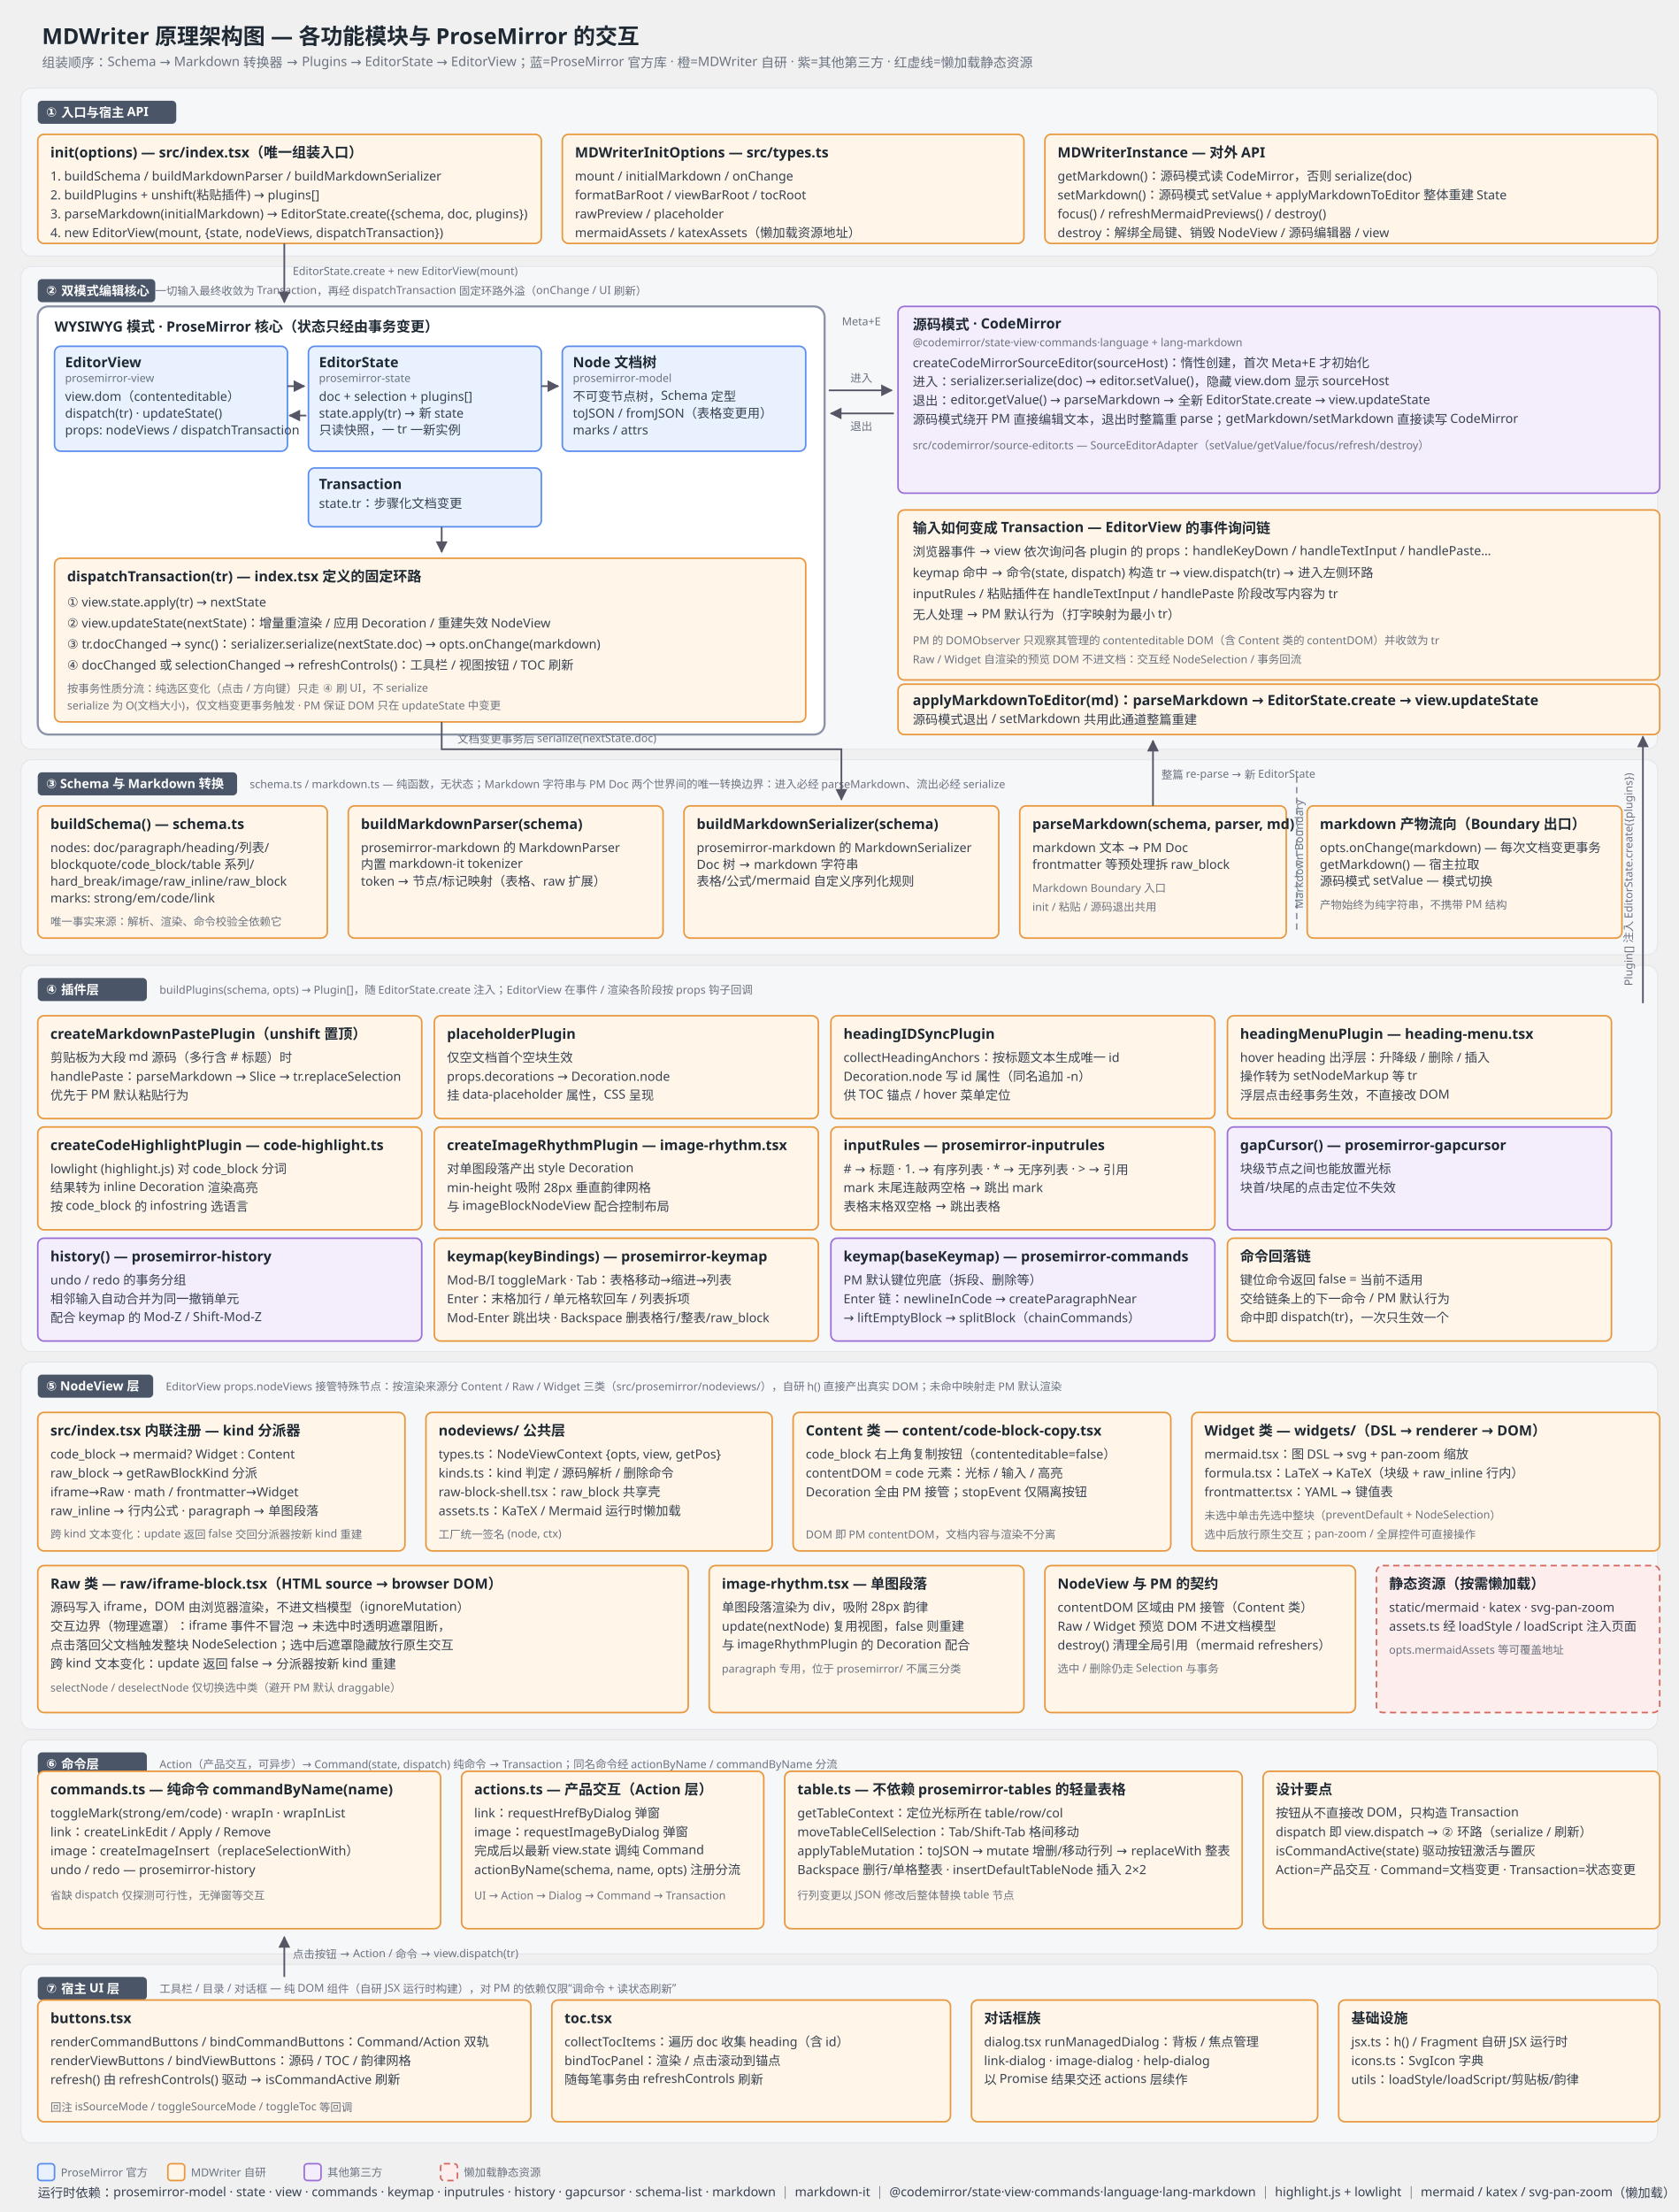
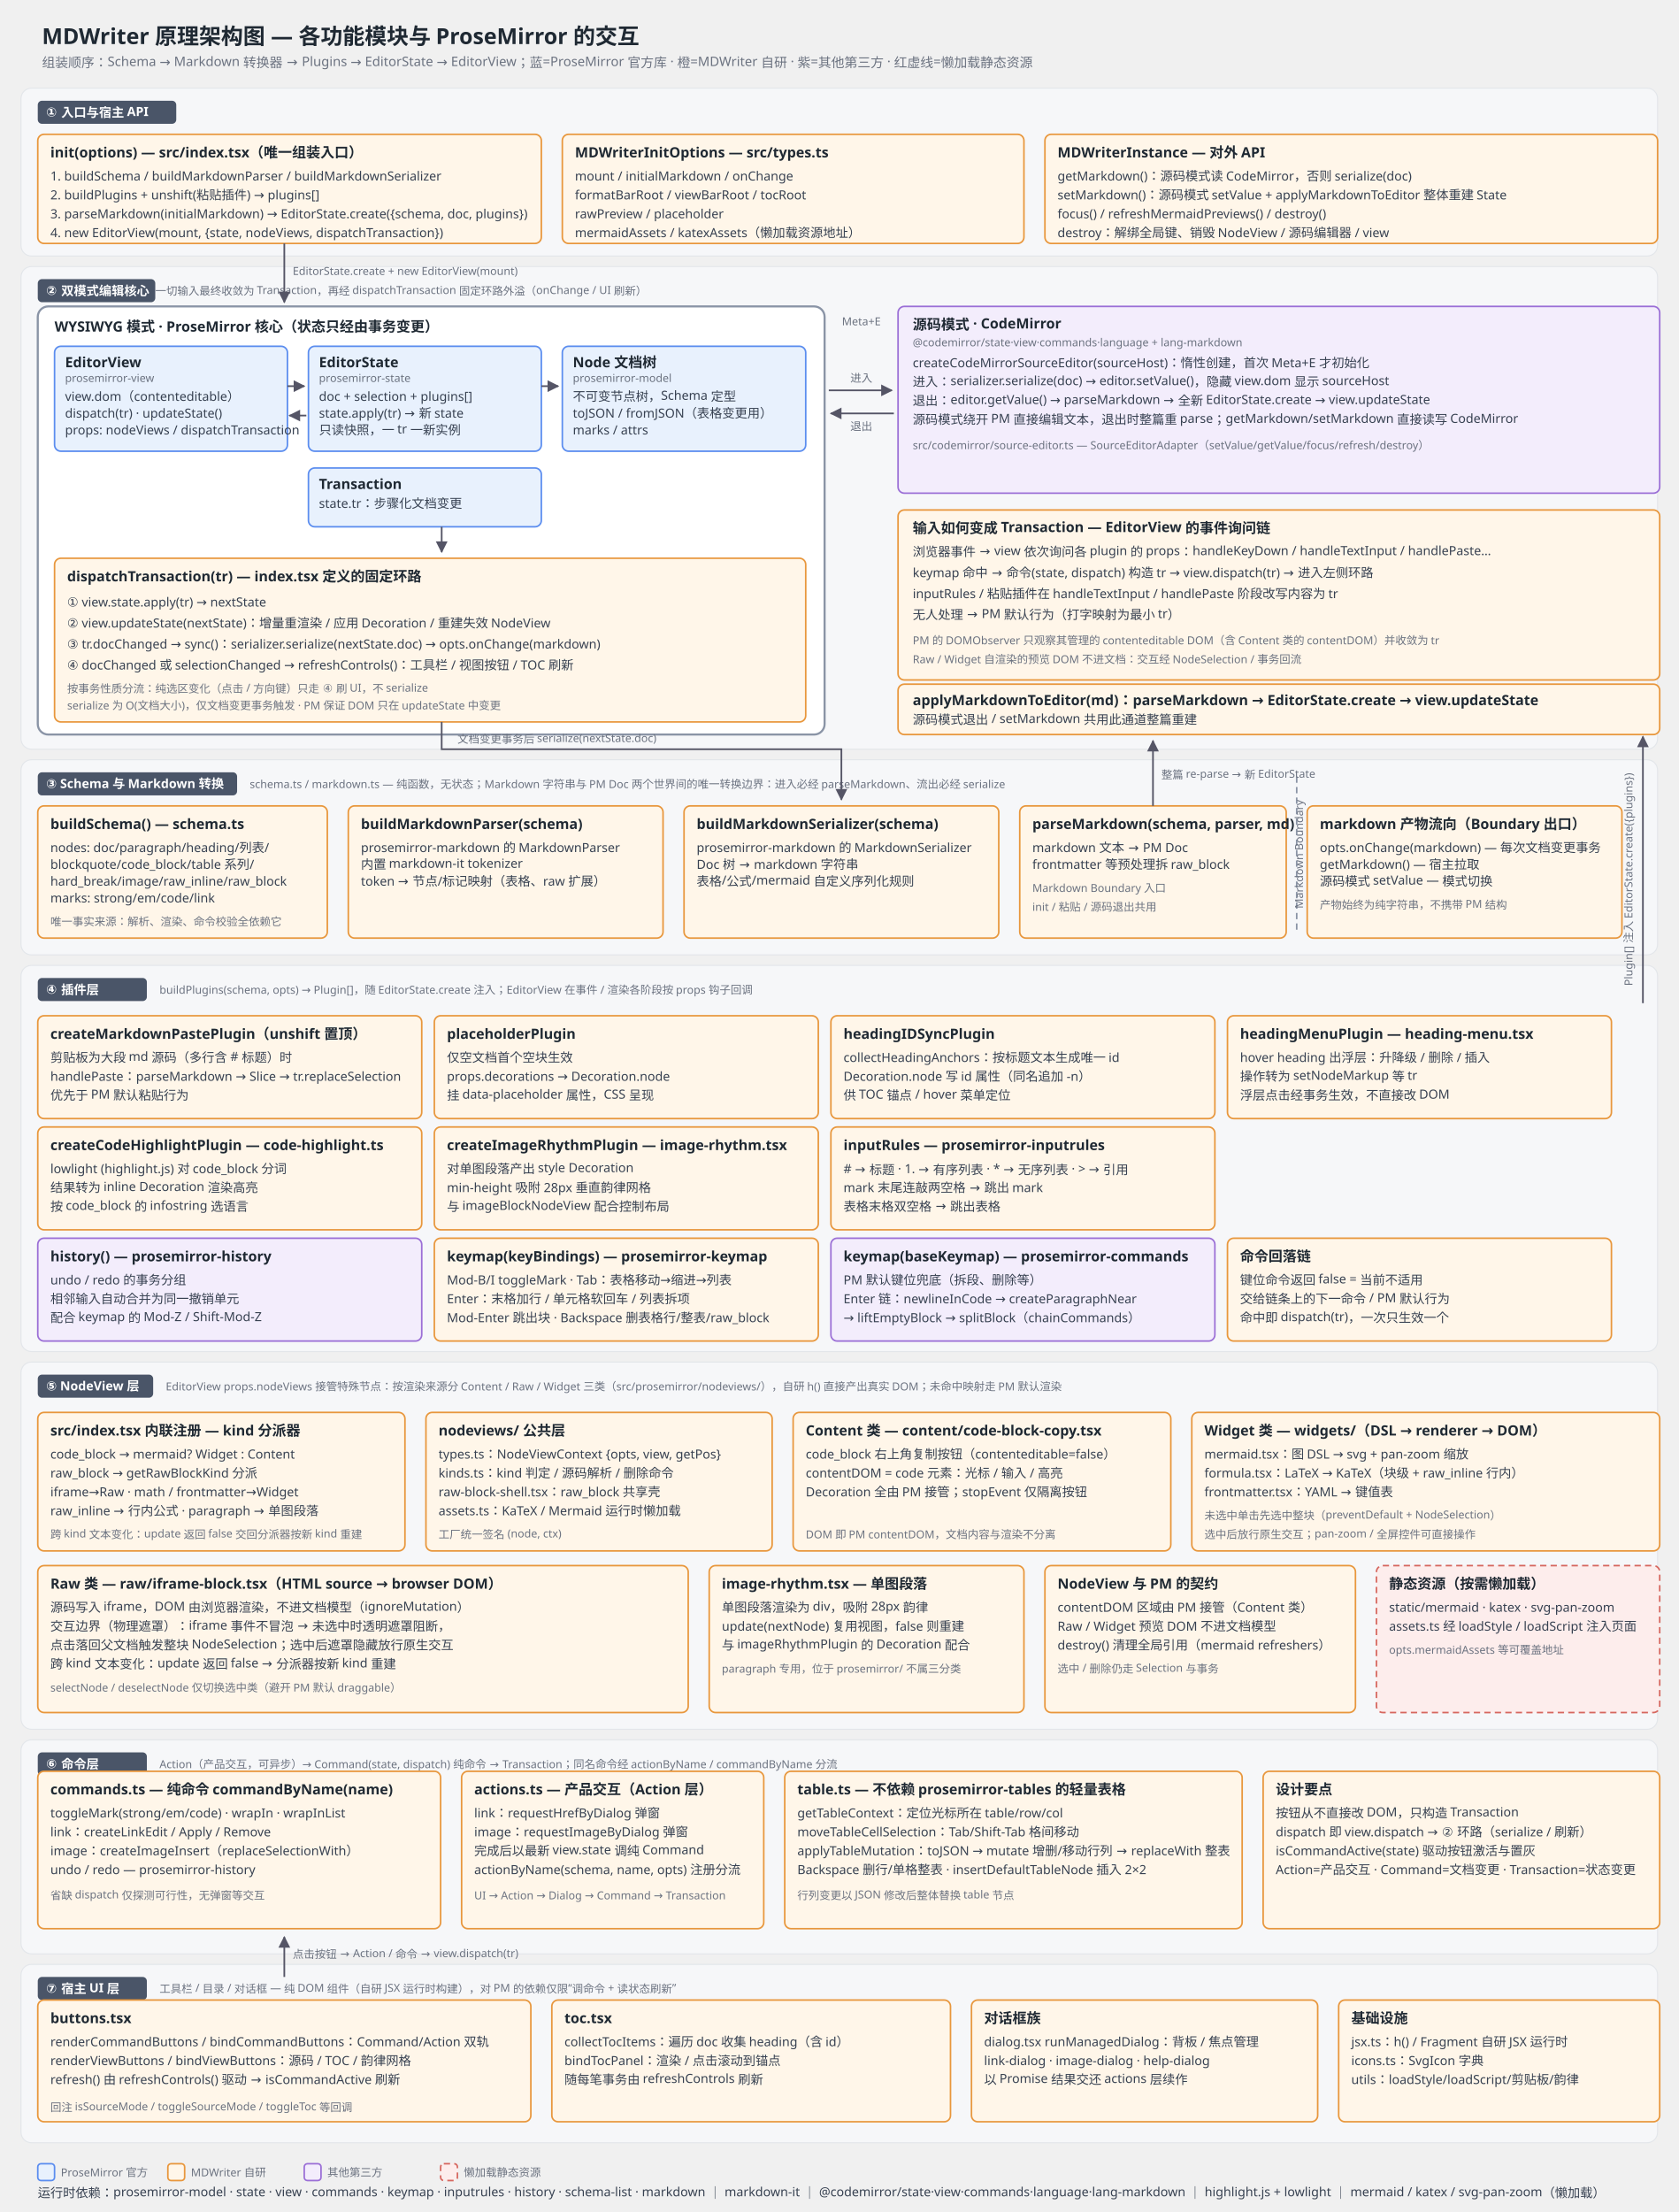
<svg xmlns="http://www.w3.org/2000/svg" width="1600" height="2108" viewBox="0 0 1600 2108" font-family="sans-serif">
  <defs>
    <marker id="ah" viewBox="0 0 10 10" refX="9" refY="5" markerWidth="7" markerHeight="7" orient="auto-start-reverse">
      <path d="M 0 0 L 10 5 L 0 10 z" fill="#556" />
    </marker>
  </defs>
  <style>
text{font-family:"PingFang SC","Hiragino Sans GB","Microsoft YaHei",sans-serif;fill:#333}
.t{font-size:21px;font-weight:700;fill:#1f2933}
.st{font-size:12.5px;fill:#6b7280}
.chip{font-size:12px;font-weight:700;fill:#fff}
.bt{font-size:13.5px;font-weight:700;fill:#1f2933}
.bx{font-size:12px;fill:#374151}
.sm{font-size:10.5px;fill:#6b7280}
rect.pm{fill:#E8F1FD;stroke:#5B8DEF;stroke-width:1.5}
rect.own{fill:#FFF6E9;stroke:#E8973D;stroke-width:1.5}
rect.ext{fill:#F3EDFC;stroke:#9B6FD6;stroke-width:1.5}
rect.lazy{fill:#FDEDEC;stroke:#D6675F;stroke-width:1.5;stroke-dasharray:6 4}
rect.big{fill:#fff;stroke:#8a94a6;stroke-width:2}
rect.band{fill:#F6F7F9;stroke:#E3E6EA}
path.ar{fill:none;stroke:#556;stroke-width:1.6;marker-end:url(#ah)}
</style>
  <text class="t" x="40" y="42">MDWriter 原理架构图 — 各功能模块与 ProseMirror 的交互</text>
  <text class="st" x="40" y="64">组装顺序：Schema → Markdown 转换器 → Plugins → EditorState → EditorView；蓝=ProseMirror 官方库 · 橙=MDWriter 自研 · 紫=其他第三方 · 红虚线=懒加载静态资源</text>
  <rect class="band" x="20" y="84" width="1560" height="160" rx="10" />
  <rect x="36" y="96" width="132" height="22" rx="4" fill="#4a5568" />
  <text class="chip" x="44" y="111">① 入口与宿主 API</text>
  <rect class="own" x="36" y="128" width="480" height="104" rx="6" />
  <text class="bt" x="48" y="150">init(options) — src/index.tsx（唯一组装入口）</text>
  <text class="bx" x="48" y="172">1. buildSchema / buildMarkdownParser / buildMarkdownSerializer</text>
  <text class="bx" x="48" y="190">2. buildPlugins + unshift(粘贴插件) → plugins[]</text>
  <text class="bx" x="48" y="208">3. parseMarkdown(initialMarkdown) → EditorState.create({schema, doc, plugins})</text>
  <text class="bx" x="48" y="226">4. new EditorView(mount, {state, nodeViews, dispatchTransaction})</text>
  <rect class="own" x="536" y="128" width="440" height="104" rx="6" />
  <text class="bt" x="548" y="150">MDWriterInitOptions — src/types.ts</text>
  <text class="bx" x="548" y="172">mount / initialMarkdown / onChange</text>
  <text class="bx" x="548" y="190">formatBarRoot / viewBarRoot / tocRoot</text>
  <text class="bx" x="548" y="208">rawPreview / placeholder</text>
  <text class="bx" x="548" y="226">mermaidAssets / katexAssets（懒加载资源地址）</text>
  <rect class="own" x="996" y="128" width="584" height="104" rx="6" />
  <text class="bt" x="1008" y="150">MDWriterInstance — 对外 API</text>
  <text class="bx" x="1008" y="172">getMarkdown()：源码模式读 CodeMirror，否则 serialize(doc)</text>
  <text class="bx" x="1008" y="190">setMarkdown()：源码模式 setValue + applyMarkdownToEditor 整体重建 State</text>
  <text class="bx" x="1008" y="208">focus() / refreshMermaidPreviews() / destroy()</text>
  <text class="bx" x="1008" y="226">destroy：解绑全局键、销毁 NodeView / 源码编辑器 / view</text>
  <rect class="band" x="20" y="254" width="1560" height="460" rx="10" />
  <rect x="36" y="266" width="112" height="22" rx="4" fill="#4a5568" />
  <text class="chip" x="44" y="281">② 双模式编辑核心</text>
  <text class="sm" x="148" y="281">一切输入最终收敛为 Transaction，再经 dispatchTransaction 固定环路外溢（onChange / UI 刷新）</text>
  <rect class="big" x="36" y="292" width="750" height="408" rx="10" />
  <text class="bt" x="52" y="316">WYSIWYG 模式 · ProseMirror 核心（状态只经由事务变更）</text>
  <rect class="pm" x="52" y="330" width="222" height="100" rx="6" />
  <text class="bt" x="62" y="350">EditorView</text>
  <text class="sm" x="62" y="364">prosemirror-view</text>
  <text class="bx" x="62" y="382">view.dom（contenteditable）</text>
  <text class="bx" x="62" y="398">dispatch(tr) · updateState()</text>
  <text class="bx" x="62" y="414">props: nodeViews / dispatchTransaction</text>
  <rect class="pm" x="294" y="330" width="222" height="100" rx="6" />
  <text class="bt" x="304" y="350">EditorState</text>
  <text class="sm" x="304" y="364">prosemirror-state</text>
  <text class="bx" x="304" y="382">doc + selection + plugins[]</text>
  <text class="bx" x="304" y="398">state.apply(tr) → 新 state</text>
  <text class="bx" x="304" y="414">只读快照，一 tr 一新实例</text>
  <rect class="pm" x="536" y="330" width="232" height="100" rx="6" />
  <text class="bt" x="546" y="350">Node 文档树</text>
  <text class="sm" x="546" y="364">prosemirror-model</text>
  <text class="bx" x="546" y="382">不可变节点树，Schema 定型</text>
  <text class="bx" x="546" y="398">toJSON / fromJSON（表格变更用）</text>
  <text class="bx" x="546" y="414">marks / attrs</text>
  <path class="ar" d="M 274,368 L 290,368" />
  <path class="ar" d="M 292,396 L 276,396" />
  <path class="ar" d="M 516,368 L 532,368" />
  <rect class="pm" x="294" y="446" width="222" height="56" rx="6" />
  <text class="bt" x="304" y="466">Transaction</text>
  <text class="bx" x="304" y="484">state.tr：步骤化文档变更</text>
  <path class="ar" d="M 421,502 L 421,526" />
  <rect class="own" x="52" y="532" width="716" height="156" rx="6" />
  <text class="bt" x="64" y="554">dispatchTransaction(tr) — index.tsx 定义的固定环路</text>
  <text class="bx" x="64" y="578">① view.state.apply(tr) → nextState</text>
  <text class="bx" x="64" y="598">② view.updateState(nextState)：增量重渲染 / 应用 Decoration / 重建失效 NodeView</text>
  <text class="bx" x="64" y="618">③ tr.docChanged → sync()：serializer.serialize(nextState.doc) → opts.onChange(markdown)</text>
  <text class="bx" x="64" y="638">④ docChanged 或 selectionChanged → refreshControls()：工具栏 / 视图按钮 / TOC 刷新</text>
  <text class="sm" x="64" y="660">按事务性质分流：纯选区变化（点击 / 方向键）只走 ④ 刷 UI，不 serialize</text>
  <text class="sm" x="64" y="676">serialize 为 O(文档大小)，仅文档变更事务触发 · PM 保证 DOM 只在 updateState 中变更</text>
  <rect class="ext" x="856" y="292" width="726" height="178" rx="6" />
  <text class="bt" x="870" y="314">源码模式 · CodeMirror</text>
  <text class="sm" x="870" y="330">@codemirror/state·view·commands·language + lang-markdown</text>
  <text class="bx" x="870" y="350">createCodeMirrorSourceEditor(sourceHost)：惰性创建，首次 Meta+E 才初始化</text>
  <text class="bx" x="870" y="368">进入：serializer.serialize(doc) → editor.setValue()，隐藏 view.dom 显示 sourceHost</text>
  <text class="bx" x="870" y="386">退出：editor.getValue() → parseMarkdown → 全新 EditorState.create → view.updateState</text>
  <text class="bx" x="870" y="404">源码模式绕开 PM 直接编辑文本，退出时整篇重 parse；getMarkdown/setMarkdown 直接读写 CodeMirror</text>
  <text class="sm" x="870" y="428">src/codemirror/source-editor.ts — SourceEditorAdapter（setValue/getValue/focus/refresh/destroy）</text>
  <text class="sm" x="821" y="310" text-anchor="middle">Meta+E</text>
  <path class="ar" d="M 790,372 L 850,372" />
  <text class="sm" x="821" y="364" text-anchor="middle">进入</text>
  <path class="ar" d="M 852,394 L 792,394" />
  <text class="sm" x="821" y="410" text-anchor="middle">退出</text>
  <rect class="own" x="856" y="486" width="726" height="162" rx="6" />
  <text class="bt" x="870" y="508">输入如何变成 Transaction — EditorView 的事件询问链</text>
  <text class="bx" x="870" y="530">浏览器事件 → view 依次询问各 plugin 的 props：handleKeyDown / handleTextInput / handlePaste…</text>
  <text class="bx" x="870" y="550">keymap 命中 → 命令(state, dispatch) 构造 tr → view.dispatch(tr) → 进入左侧环路</text>
  <text class="bx" x="870" y="570">inputRules / 粘贴插件在 handleTextInput / handlePaste 阶段改写内容为 tr</text>
  <text class="bx" x="870" y="590">无人处理 → PM 默认行为（打字映射为最小 tr）</text>
  <text class="sm" x="870" y="614">PM 的 DOMObserver 只观察其管理的 contenteditable DOM（含 Content 类的 contentDOM）并收敛为 tr</text>
  <text class="sm" x="870" y="632">Raw / Widget 自渲染的预览 DOM 不进文档：交互经 NodeSelection / 事务回流</text>
  <rect class="own" x="856" y="652" width="726" height="48" rx="6" />
  <text class="bt" x="870" y="672">applyMarkdownToEditor(md)：parseMarkdown → EditorState.create → view.updateState</text>
  <text class="bx" x="870" y="690">源码模式退出 / setMarkdown 共用此通道整篇重建</text>
  <rect class="band" x="20" y="724" width="1560" height="186" rx="10" />
  <rect x="36" y="736" width="190" height="22" rx="4" fill="#4a5568" />
  <text class="chip" x="44" y="751">③ Schema 与 Markdown 转换</text>
  <text class="sm" x="238" y="751">schema.ts / markdown.ts — 纯函数，无状态；Markdown 字符串与 PM Doc 两个世界间的唯一转换边界：进入必经 parseMarkdown、流出必经 serialize</text>
  <rect class="own" x="36" y="768" width="276" height="126" rx="6" />
  <text class="bt" x="48" y="790">buildSchema() — schema.ts</text>
  <text class="bx" x="48" y="812">nodes: doc/paragraph/heading/列表/</text>
  <text class="bx" x="48" y="828">blockquote/code_block/table 系列/</text>
  <text class="bx" x="48" y="844">hard_break/image/raw_inline/raw_block</text>
  <text class="bx" x="48" y="860">marks: strong/em/code/link</text>
  <text class="sm" x="48" y="882">唯一事实来源：解析、渲染、命令校验全依赖它</text>
  <rect class="own" x="332" y="768" width="300" height="126" rx="6" />
  <text class="bt" x="344" y="790">buildMarkdownParser(schema)</text>
  <text class="bx" x="344" y="812">prosemirror-markdown 的 MarkdownParser</text>
  <text class="bx" x="344" y="828">内置 markdown-it tokenizer</text>
  <text class="bx" x="344" y="844">token → 节点/标记映射（表格、raw 扩展）</text>
  <rect class="own" x="652" y="768" width="300" height="126" rx="6" />
  <text class="bt" x="664" y="790">buildMarkdownSerializer(schema)</text>
  <text class="bx" x="664" y="812">prosemirror-markdown 的 MarkdownSerializer</text>
  <text class="bx" x="664" y="828">Doc 树 → markdown 字符串</text>
  <text class="bx" x="664" y="844">表格/公式/mermaid 自定义序列化规则</text>
  <rect class="own" x="972" y="768" width="254" height="126" rx="6" />
  <text class="bt" x="984" y="790">parseMarkdown(schema, parser, md)</text>
  <text class="bx" x="984" y="812">markdown 文本 → PM Doc</text>
  <text class="bx" x="984" y="828">frontmatter 等预处理拆 raw_block</text>
  <text class="sm" x="984" y="850">Markdown Boundary 入口</text>
  <text class="sm" x="984" y="868">init / 粘贴 / 源码退出共用</text>
  <rect class="own" x="1246" y="768" width="300" height="126" rx="6" />
  <text class="bt" x="1258" y="790">markdown 产物流向（Boundary 出口）</text>
  <text class="bx" x="1258" y="812">opts.onChange(markdown) — 每次文档变更事务</text>
  <text class="bx" x="1258" y="828">getMarkdown() — 宿主拉取</text>
  <text class="bx" x="1258" y="844">源码模式 setValue — 模式切换</text>
  <text class="sm" x="1258" y="866">产物始终为纯字符串，不携带 PM 结构</text>
  <line x1="1236" y1="740" x2="1236" y2="888" stroke="#8a94a6" stroke-width="1.5" stroke-dasharray="6 4" />
  <text class="sm" x="1242" y="814" text-anchor="middle" transform="rotate(-90 1242 814)">Markdown Boundary</text>
  <path class="ar" d="M 421,688 L 421,714 L 802,714 L 802,762" />
  <text class="sm" x="436" y="708">文档变更事务后 serialize(nextState.doc)</text>
  <path class="ar" d="M 1099,768 L 1099,706" />
  <text class="sm" x="1107" y="742">整篇 re-parse → 新 EditorState</text>
  <path class="ar" d="M 271,232 L 271,288" />
  <text class="sm" x="279" y="262">EditorState.create + new EditorView(mount)</text>
  <rect class="band" x="20" y="920" width="1560" height="368" rx="10" />
  <rect x="36" y="932" width="104" height="22" rx="4" fill="#4a5568" />
  <text class="chip" x="44" y="947">④ 插件层</text>
  <text class="sm" x="152" y="947">buildPlugins(schema, opts) → Plugin[]，随 EditorState.create 注入；EditorView 在事件 / 渲染各阶段按 props 钩子回调</text>
  <rect class="own" x="36" y="968" width="366" height="98" rx="6" />
  <text class="bt" x="48" y="990">createMarkdownPastePlugin（unshift 置顶）</text>
  <text class="bx" x="48" y="1012">剪贴板为大段 md 源码（多行含 # 标题）时</text>
  <text class="bx" x="48" y="1030">handlePaste：parseMarkdown → Slice → tr.replaceSelection</text>
  <text class="bx" x="48" y="1048">优先于 PM 默认粘贴行为</text>
  <rect class="own" x="414" y="968" width="366" height="98" rx="6" />
  <text class="bt" x="426" y="990">placeholderPlugin</text>
  <text class="bx" x="426" y="1012">仅空文档首个空块生效</text>
  <text class="bx" x="426" y="1030">props.decorations → Decoration.node</text>
  <text class="bx" x="426" y="1048">挂 data-placeholder 属性，CSS 呈现</text>
  <rect class="own" x="792" y="968" width="366" height="98" rx="6" />
  <text class="bt" x="804" y="990">headingIDSyncPlugin</text>
  <text class="bx" x="804" y="1012">collectHeadingAnchors：按标题文本生成唯一 id</text>
  <text class="bx" x="804" y="1030">Decoration.node 写 id 属性（同名追加 -n）</text>
  <text class="bx" x="804" y="1048">供 TOC 锚点 / hover 菜单定位</text>
  <rect class="own" x="1170" y="968" width="366" height="98" rx="6" />
  <text class="bt" x="1182" y="990">headingMenuPlugin — heading-menu.tsx</text>
  <text class="bx" x="1182" y="1012">hover heading 出浮层：升降级 / 删除 / 插入</text>
  <text class="bx" x="1182" y="1030">操作转为 setNodeMarkup 等 tr</text>
  <text class="bx" x="1182" y="1048">浮层点击经事务生效，不直接改 DOM</text>
  <rect class="own" x="36" y="1074" width="366" height="98" rx="6" />
  <text class="bt" x="48" y="1096">createCodeHighlightPlugin — code-highlight.ts</text>
  <text class="bx" x="48" y="1118">lowlight (highlight.js) 对 code_block 分词</text>
  <text class="bx" x="48" y="1136">结果转为 inline Decoration 渲染高亮</text>
  <text class="bx" x="48" y="1154">按 code_block 的 infostring 选语言</text>
  <rect class="own" x="414" y="1074" width="366" height="98" rx="6" />
  <text class="bt" x="426" y="1096">createImageRhythmPlugin — image-rhythm.tsx</text>
  <text class="bx" x="426" y="1118">对单图段落产出 style Decoration</text>
  <text class="bx" x="426" y="1136">min-height 吸附 28px 垂直韵律网格</text>
  <text class="bx" x="426" y="1154">与 imageBlockNodeView 配合控制布局</text>
  <rect class="own" x="792" y="1074" width="366" height="98" rx="6" />
  <text class="bt" x="804" y="1096">inputRules — prosemirror-inputrules</text>
  <text class="bx" x="804" y="1118"># → 标题 · 1. → 有序列表 · * → 无序列表 · &gt; → 引用</text>
  <text class="bx" x="804" y="1136">mark 末尾连敲两空格 → 跳出 mark</text>
  <text class="bx" x="804" y="1154">表格末格双空格 → 跳出表格</text>
-   <rect class="ext" x="1170" y="1074" width="366" height="98" rx="6" />
-   <text class="bt" x="1182" y="1096">gapCursor() — prosemirror-gapcursor</text>
-   <text class="bx" x="1182" y="1118">块级节点之间也能放置光标</text>
-   <text class="bx" x="1182" y="1136">块首/块尾的点击定位不失效</text>
  <rect class="ext" x="36" y="1180" width="366" height="98" rx="6" />
  <text class="bt" x="48" y="1202">history() — prosemirror-history</text>
  <text class="bx" x="48" y="1224">undo / redo 的事务分组</text>
  <text class="bx" x="48" y="1242">相邻输入自动合并为同一撤销单元</text>
  <text class="bx" x="48" y="1260">配合 keymap 的 Mod-Z / Shift-Mod-Z</text>
  <rect class="own" x="414" y="1180" width="366" height="98" rx="6" />
  <text class="bt" x="426" y="1202">keymap(keyBindings) — prosemirror-keymap</text>
  <text class="bx" x="426" y="1224">Mod-B/I toggleMark · Tab：表格移动→缩进→列表</text>
  <text class="bx" x="426" y="1242">Enter：末格加行 / 单元格软回车 / 列表拆项</text>
  <text class="bx" x="426" y="1260">Mod-Enter 跳出块 · Backspace 删表格行/整表/raw_block</text>
  <rect class="ext" x="792" y="1180" width="366" height="98" rx="6" />
  <text class="bt" x="804" y="1202">keymap(baseKeymap) — prosemirror-commands</text>
  <text class="bx" x="804" y="1224">PM 默认键位兜底（拆段、删除等）</text>
  <text class="bx" x="804" y="1242">Enter 链：newlineInCode → createParagraphNear</text>
  <text class="bx" x="804" y="1260">→ liftEmptyBlock → splitBlock（chainCommands）</text>
  <rect class="own" x="1170" y="1180" width="366" height="98" rx="6" />
  <text class="bt" x="1182" y="1202">命令回落链</text>
  <text class="bx" x="1182" y="1224">键位命令返回 false = 当前不适用</text>
  <text class="bx" x="1182" y="1242">交给链条上的下一命令 / PM 默认行为</text>
  <text class="bx" x="1182" y="1260">命中即 dispatch(tr)，一次只生效一个</text>
  <path class="ar" d="M 1566,956 L 1566,702" />
  <text class="sm" x="1556" y="838" text-anchor="middle" transform="rotate(-90 1556 838)">Plugin[] 注入 EditorState.create({plugins})</text>
  <rect class="band" x="20" y="1298" width="1560" height="350" rx="10" />
  <rect x="36" y="1310" width="110" height="22" rx="4" fill="#4a5568" />
  <text class="chip" x="44" y="1325">⑤ NodeView 层</text>
  <text class="sm" x="158" y="1325">EditorView props.nodeViews 接管特殊节点：按渲染来源分 Content / Raw / Widget 三类（src/prosemirror/nodeviews/），自研 h() 直接产出真实 DOM；未命中映射走 PM 默认渲染</text>
  <rect class="own" x="36" y="1346" width="350" height="132" rx="6" />
  <text class="bt" x="48" y="1368">src/index.tsx 内联注册 — kind 分派器</text>
  <text class="bx" x="48" y="1390">code_block → mermaid? Widget : Content</text>
  <text class="bx" x="48" y="1408">raw_block → getRawBlockKind 分派</text>
  <text class="bx" x="48" y="1426">iframe→Raw · math / frontmatter→Widget</text>
  <text class="bx" x="48" y="1444">raw_inline → 行内公式 · paragraph → 单图段落</text>
  <text class="sm" x="48" y="1466">跨 kind 文本变化：update 返回 false 交回分派器按新 kind 重建</text>
  <rect class="own" x="406" y="1346" width="330" height="132" rx="6" />
  <text class="bt" x="418" y="1368">nodeviews/ 公共层</text>
  <text class="bx" x="418" y="1390">types.ts：NodeViewContext {opts, view, getPos}</text>
  <text class="bx" x="418" y="1408">kinds.ts：kind 判定 / 源码解析 / 删除命令</text>
  <text class="bx" x="418" y="1426">raw-block-shell.tsx：raw_block 共享壳</text>
  <text class="bx" x="418" y="1444">assets.ts：KaTeX / Mermaid 运行时懒加载</text>
  <text class="sm" x="418" y="1466">工厂统一签名 (node, ctx)</text>
  <rect class="own" x="756" y="1346" width="360" height="132" rx="6" />
  <text class="bt" x="768" y="1368">Content 类 — content/code-block-copy.tsx</text>
  <text class="bx" x="768" y="1390">code_block 右上角复制按钮（contenteditable=false）</text>
  <text class="bx" x="768" y="1408">contentDOM = code 元素：光标 / 输入 / 高亮</text>
  <text class="bx" x="768" y="1426">Decoration 全由 PM 接管；stopEvent 仅隔离按钮</text>
  <text class="sm" x="768" y="1466">DOM 即 PM contentDOM，文档内容与渲染不分离</text>
  <rect class="own" x="1136" y="1346" width="446" height="132" rx="6" />
  <text class="bt" x="1148" y="1368">Widget 类 — widgets/（DSL → renderer → DOM）</text>
  <text class="bx" x="1148" y="1390">mermaid.tsx：图 DSL → svg + pan-zoom 缩放</text>
  <text class="bx" x="1148" y="1408">formula.tsx：LaTeX → KaTeX（块级 + raw_inline 行内）</text>
  <text class="bx" x="1148" y="1426">frontmatter.tsx：YAML → 键值表</text>
  <text class="sm" x="1148" y="1448">未选中单击先选中整块（preventDefault + NodeSelection）</text>
  <text class="sm" x="1148" y="1466">选中后放行原生交互；pan-zoom / 全屏控件可直接操作</text>
  <rect class="own" x="36" y="1492" width="620" height="140" rx="6" />
  <text class="bt" x="48" y="1514">Raw 类 — raw/iframe-block.tsx（HTML source → browser DOM）</text>
  <text class="bx" x="48" y="1536">源码写入 iframe，DOM 由浏览器渲染，不进文档模型（ignoreMutation）</text>
  <text class="bx" x="48" y="1554">交互边界（物理遮罩）：iframe 事件不冒泡 → 未选中时透明遮罩阻断，</text>
  <text class="bx" x="48" y="1572">点击落回父文档触发整块 NodeSelection；选中后遮罩隐藏放行原生交互</text>
  <text class="bx" x="48" y="1590">跨 kind 文本变化：update 返回 false → 分派器按新 kind 重建</text>
  <text class="sm" x="48" y="1612">selectNode / deselectNode 仅切换选中类（避开 PM 默认 draggable）</text>
  <rect class="own" x="676" y="1492" width="300" height="140" rx="6" />
  <text class="bt" x="688" y="1514">image-rhythm.tsx — 单图段落</text>
  <text class="bx" x="688" y="1536">单图段落渲染为 div，吸附 28px 韵律</text>
  <text class="bx" x="688" y="1554">update(nextNode) 复用视图，false 则重建</text>
  <text class="bx" x="688" y="1572">与 imageRhythmPlugin 的 Decoration 配合</text>
  <text class="sm" x="688" y="1594">paragraph 专用，位于 prosemirror/ 不属三分类</text>
  <rect class="own" x="996" y="1492" width="296" height="140" rx="6" />
  <text class="bt" x="1008" y="1514">NodeView 与 PM 的契约</text>
  <text class="bx" x="1008" y="1536">contentDOM 区域由 PM 接管（Content 类）</text>
  <text class="bx" x="1008" y="1554">Raw / Widget 预览 DOM 不进文档模型</text>
  <text class="bx" x="1008" y="1572">destroy() 清理全局引用（mermaid refreshers）</text>
  <text class="sm" x="1008" y="1594">选中 / 删除仍走 Selection 与事务</text>
  <rect class="lazy" x="1312" y="1492" width="270" height="140" rx="6" />
  <text class="bt" x="1324" y="1514">静态资源（按需懒加载）</text>
  <text class="bx" x="1324" y="1536">static/mermaid · katex · svg-pan-zoom</text>
  <text class="bx" x="1324" y="1554">assets.ts 经 loadStyle / loadScript 注入页面</text>
  <text class="sm" x="1324" y="1576">opts.mermaidAssets 等可覆盖地址</text>
  <rect class="band" x="20" y="1658" width="1560" height="204" rx="10" />
  <rect x="36" y="1670" width="104" height="22" rx="4" fill="#4a5568" />
  <text class="chip" x="44" y="1685">⑥ 命令层</text>
  <text class="sm" x="152" y="1685">Action（产品交互，可异步）→ Command(state, dispatch) 纯命令 → Transaction；同名命令经 actionByName / commandByName 分流</text>
  <rect class="own" x="36" y="1688" width="384" height="150" rx="6" />
  <text class="bt" x="48" y="1710">commands.ts — 纯命令 commandByName(name)</text>
  <text class="bx" x="48" y="1732">toggleMark(strong/em/code) · wrapIn · wrapInList</text>
  <text class="bx" x="48" y="1750">link：createLinkEdit / Apply / Remove</text>
  <text class="bx" x="48" y="1768">image：createImageInsert（replaceSelectionWith）</text>
  <text class="bx" x="48" y="1786">undo / redo — prosemirror-history</text>
  <text class="sm" x="48" y="1810">省缺 dispatch 仅探测可行性，无弹窗等交互</text>
  <rect class="own" x="440" y="1688" width="288" height="150" rx="6" />
  <text class="bt" x="452" y="1710">actions.ts — 产品交互（Action 层）</text>
  <text class="bx" x="452" y="1732">link：requestHrefByDialog 弹窗</text>
  <text class="bx" x="452" y="1750">image：requestImageByDialog 弹窗</text>
  <text class="bx" x="452" y="1768">完成后以最新 view.state 调纯 Command</text>
  <text class="bx" x="452" y="1786">actionByName(schema, name, opts) 注册分流</text>
  <text class="sm" x="452" y="1810">UI → Action → Dialog → Command → Transaction</text>
  <rect class="own" x="748" y="1688" width="436" height="150" rx="6" />
  <text class="bt" x="760" y="1710">table.ts — 不依赖 prosemirror-tables 的轻量表格</text>
  <text class="bx" x="760" y="1732">getTableContext：定位光标所在 table/row/col</text>
  <text class="bx" x="760" y="1750">moveTableCellSelection：Tab/Shift-Tab 格间移动</text>
  <text class="bx" x="760" y="1768">applyTableMutation：toJSON → mutate 增删/移动行列 → replaceWith 整表</text>
  <text class="bx" x="760" y="1786">Backspace 删行/单格整表 · insertDefaultTableNode 插入 2×2</text>
  <text class="sm" x="760" y="1810">行列变更以 JSON 修改后整体替换 table 节点</text>
  <rect class="own" x="1204" y="1688" width="378" height="150" rx="6" />
  <text class="bt" x="1216" y="1710">设计要点</text>
  <text class="bx" x="1216" y="1732">按钮从不直接改 DOM，只构造 Transaction</text>
  <text class="bx" x="1216" y="1750">dispatch 即 view.dispatch → ② 环路（serialize / 刷新）</text>
  <text class="bx" x="1216" y="1768">isCommandActive(state) 驱动按钮激活与置灰</text>
  <text class="bx" x="1216" y="1786">Action=产品交互 · Command=文档变更 · Transaction=状态变更</text>
  <rect class="band" x="20" y="1872" width="1560" height="170" rx="10" />
  <rect x="36" y="1884" width="104" height="22" rx="4" fill="#4a5568" />
  <text class="chip" x="44" y="1899">⑦ 宿主 UI 层</text>
  <text class="sm" x="152" y="1899">工具栏 / 目录 / 对话框 — 纯 DOM 组件（自研 JSX 运行时构建），对 PM 的依赖仅限“调命令 + 读状态刷新”</text>
  <rect class="own" x="36" y="1906" width="470" height="116" rx="6" />
  <text class="bt" x="48" y="1928">buttons.tsx</text>
  <text class="bx" x="48" y="1950">renderCommandButtons / bindCommandButtons：Command/Action 双轨</text>
  <text class="bx" x="48" y="1968">renderViewButtons / bindViewButtons：源码 / TOC / 韵律网格</text>
  <text class="bx" x="48" y="1986">refresh() 由 refreshControls() 驱动 → isCommandActive 刷新</text>
  <text class="sm" x="48" y="2012">回注 isSourceMode / toggleSourceMode / toggleToc 等回调</text>
  <rect class="own" x="526" y="1906" width="380" height="116" rx="6" />
  <text class="bt" x="538" y="1928">toc.tsx</text>
  <text class="bx" x="538" y="1950">collectTocItems：遍历 doc 收集 heading（含 id）</text>
  <text class="bx" x="538" y="1968">bindTocPanel：渲染 / 点击滚动到锚点</text>
  <text class="bx" x="538" y="1986">随每笔事务由 refreshControls 刷新</text>
  <rect class="own" x="926" y="1906" width="330" height="116" rx="6" />
  <text class="bt" x="938" y="1928">对话框族</text>
  <text class="bx" x="938" y="1950">dialog.tsx runManagedDialog：背板 / 焦点管理</text>
  <text class="bx" x="938" y="1968">link-dialog · image-dialog · help-dialog</text>
  <text class="bx" x="938" y="1986">以 Promise 结果交还 actions 层续作</text>
  <rect class="own" x="1276" y="1906" width="306" height="116" rx="6" />
  <text class="bt" x="1288" y="1928">基础设施</text>
  <text class="bx" x="1288" y="1950">jsx.ts：h() / Fragment 自研 JSX 运行时</text>
  <text class="bx" x="1288" y="1968">icons.ts：SvgIcon 字典</text>
  <text class="bx" x="1288" y="1986">utils：loadStyle/loadScript/剪贴板/韵律</text>
  <path class="ar" d="M 271,1884 L 271,1846" />
  <text class="sm" x="279" y="1866">点击按钮 → Action / 命令 → view.dispatch(tr)</text>
  <rect class="pm" x="36" y="2062" width="16" height="16" rx="3" />
  <text class="sm" x="58" y="2074">ProseMirror 官方</text>
  <rect class="own" x="160" y="2062" width="16" height="16" rx="3" />
  <text class="sm" x="182" y="2074">MDWriter 自研</text>
  <rect class="ext" x="290" y="2062" width="16" height="16" rx="3" />
  <text class="sm" x="312" y="2074">其他第三方</text>
  <rect class="lazy" x="420" y="2062" width="16" height="16" rx="3" />
  <text class="sm" x="442" y="2074">懒加载静态资源</text>
-   <text class="bx" x="36" y="2094">运行时依赖：prosemirror-model · state · view · commands · keymap · inputrules · history · gapcursor · schema-list · markdown ｜ markdown-it ｜ @codemirror/state·view·commands·language·lang-markdown ｜ highlight.js + lowlight ｜ mermaid / katex / svg-pan-zoom（懒加载）</text>
+   <text class="bx" x="36" y="2094">运行时依赖：prosemirror-model · state · view · commands · keymap · inputrules · history · schema-list · markdown ｜ markdown-it ｜ @codemirror/state·view·commands·language·lang-markdown ｜ highlight.js + lowlight ｜ mermaid / katex / svg-pan-zoom（懒加载）</text>
</svg>
